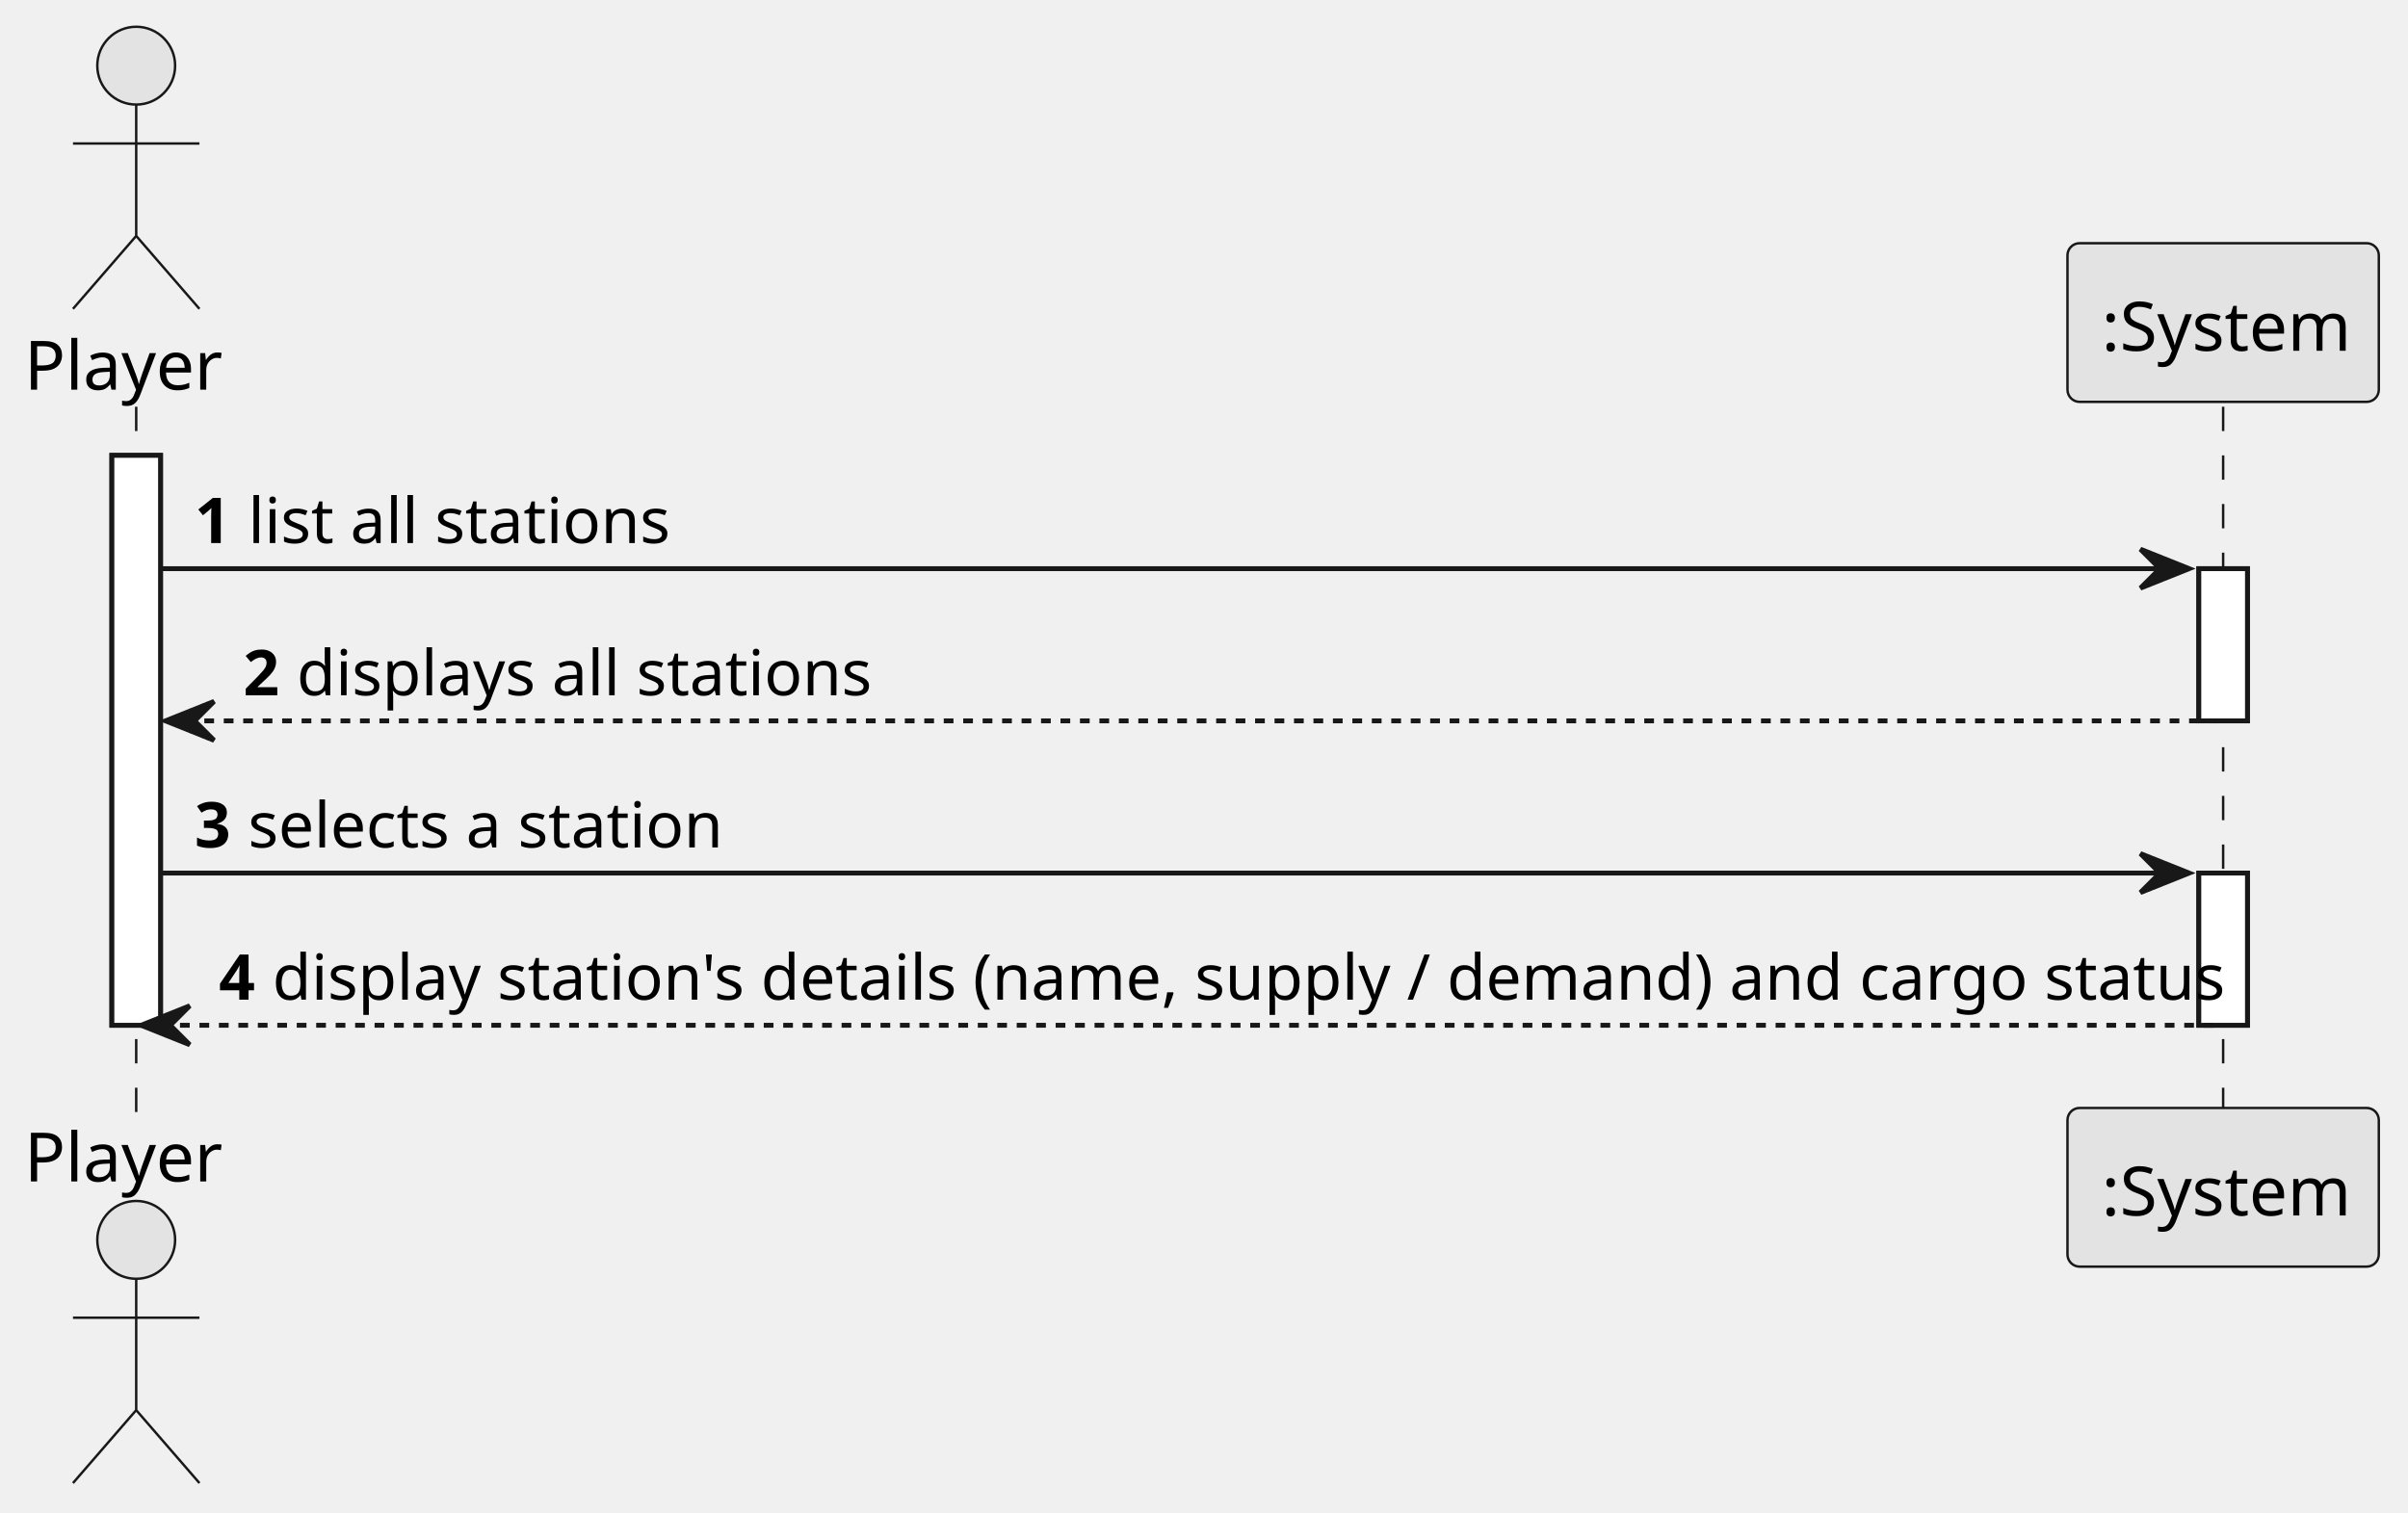
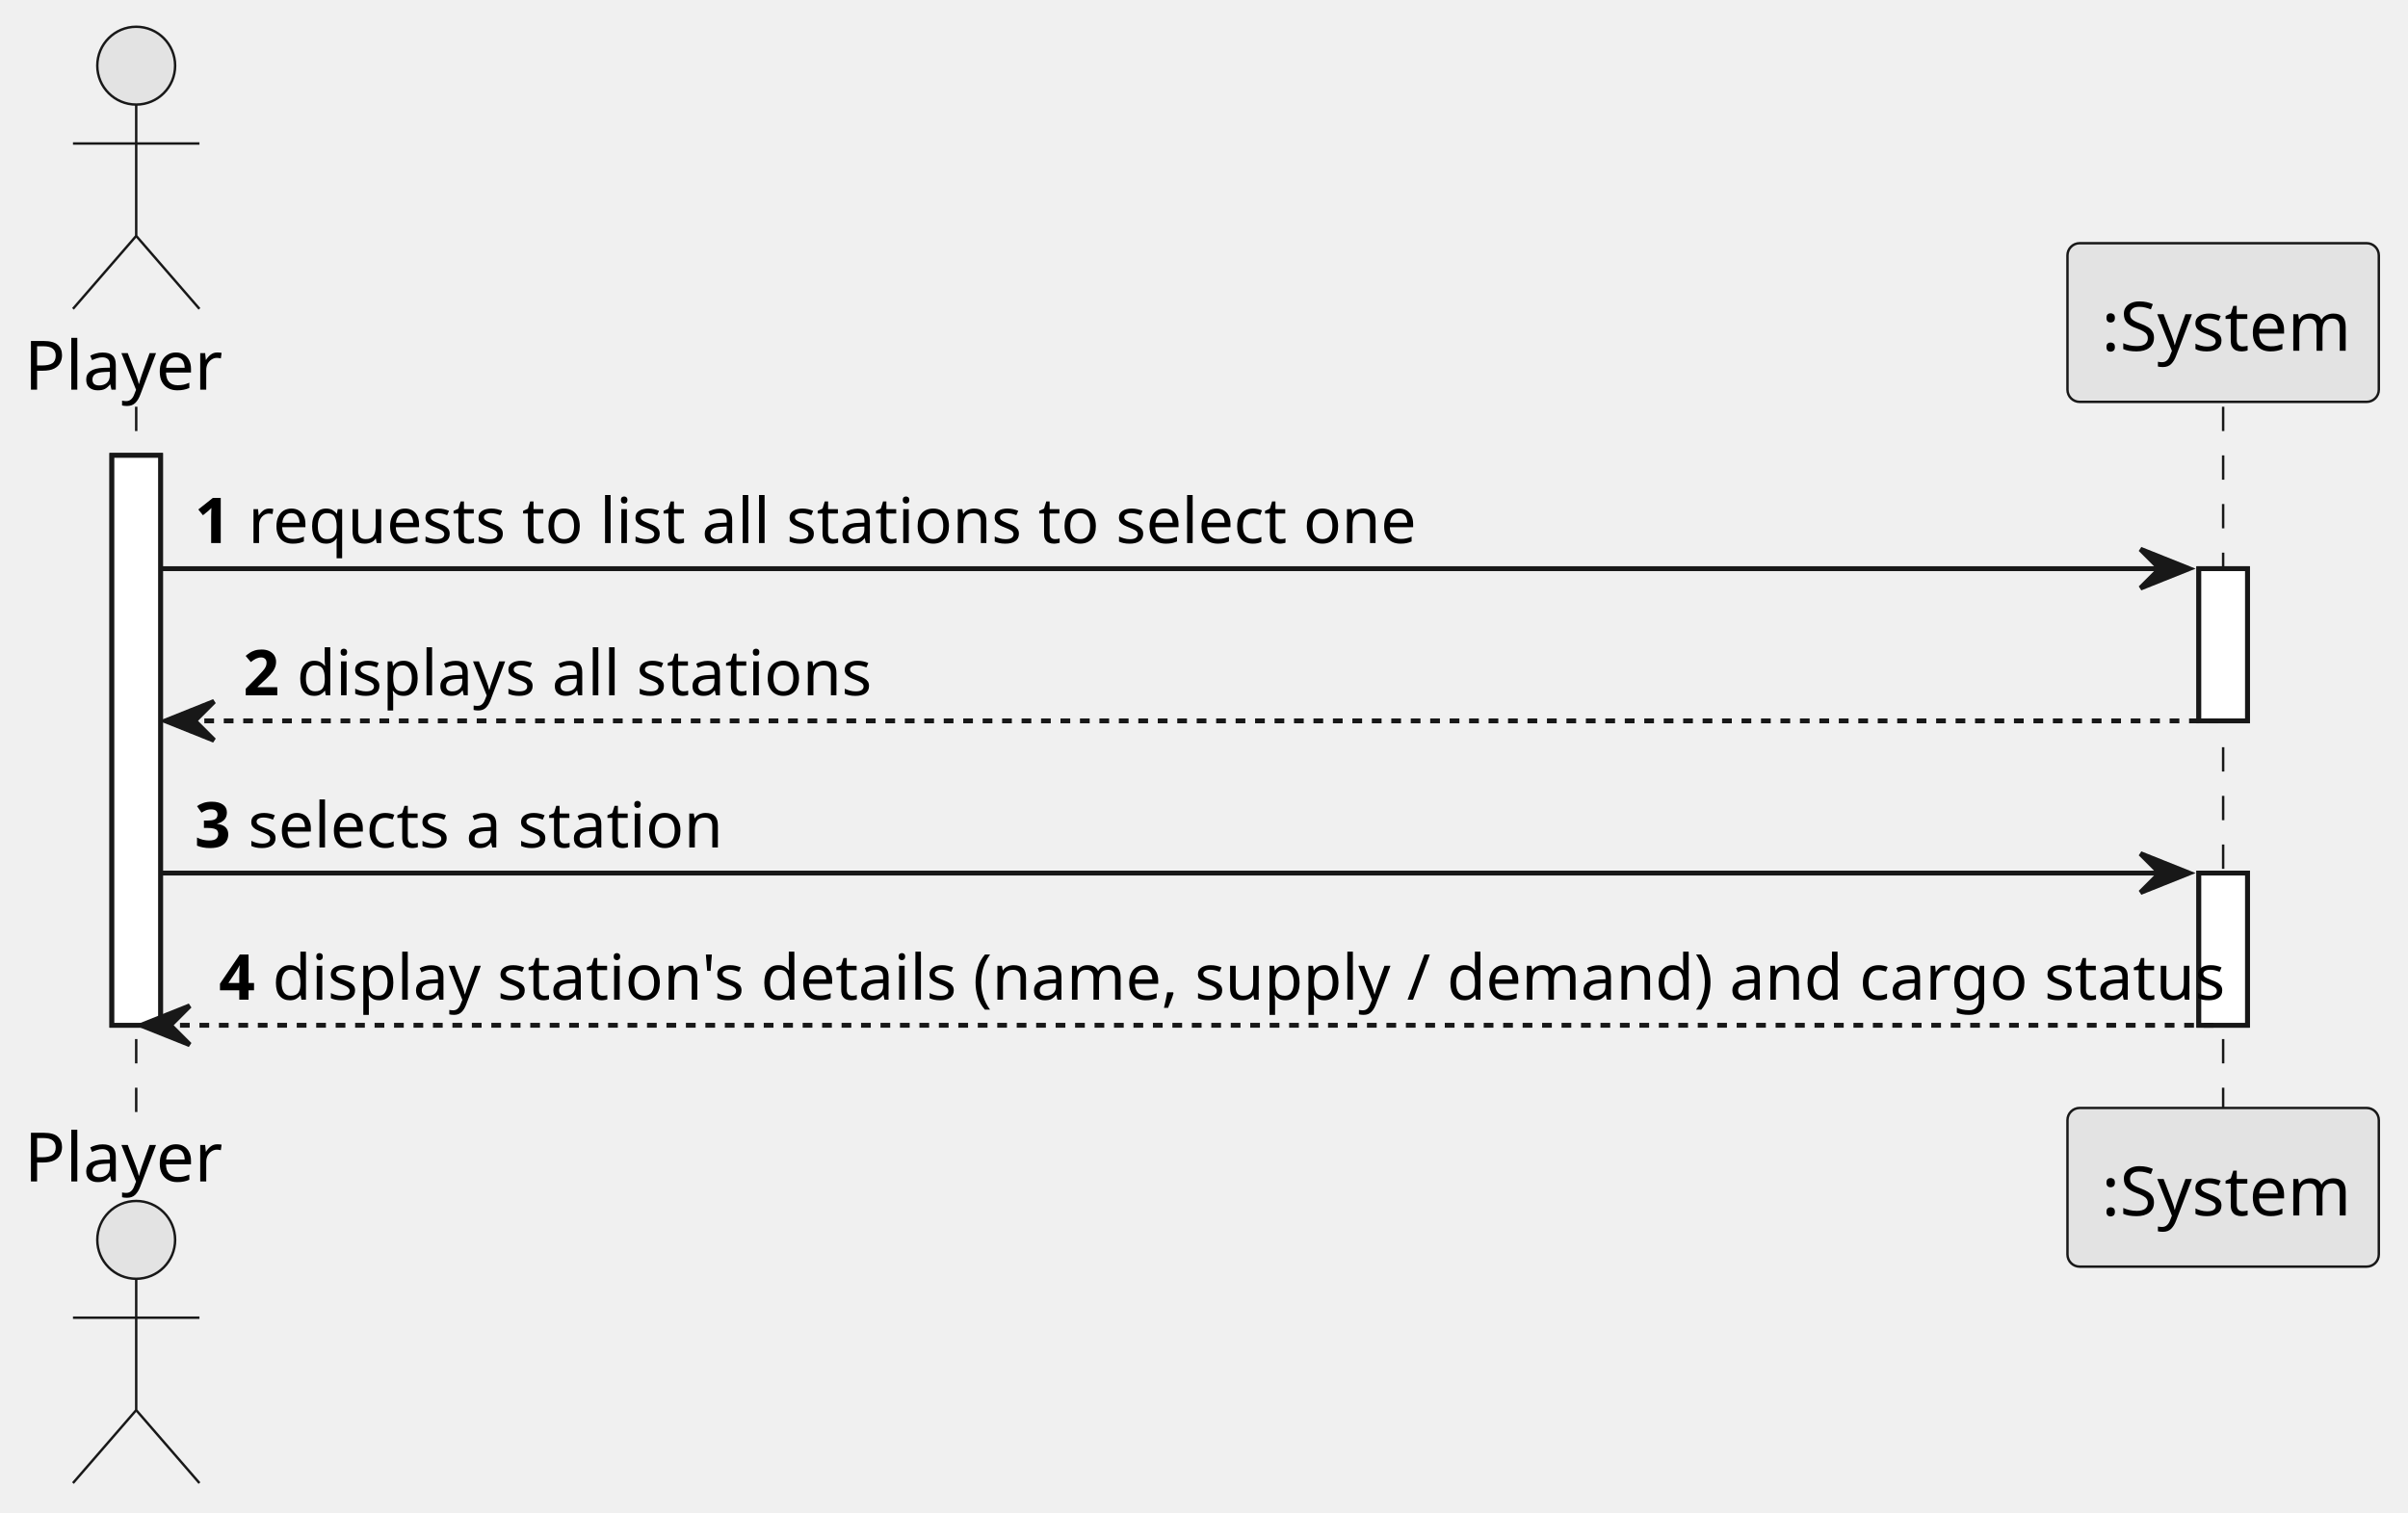
<svg xmlns="http://www.w3.org/2000/svg" contentStyleType="text/css" height="311px" preserveAspectRatio="none" style="width:495px;height:311px;background:#FFFFFF;" version="1.1" viewBox="0 0 495 311" width="495px" zoomAndPan="magnify">
  <defs />
  <g>
    <rect fill="#FFFFFF" height="117.164" style="stroke:#181818;stroke-width:1.0;" width="10" x="23" y="93.621" />
    <rect fill="#FFFFFF" height="31.291" style="stroke:#181818;stroke-width:1.0;" width="10" x="452" y="116.912" />
    <rect fill="#FFFFFF" height="31.291" style="stroke:#181818;stroke-width:1.0;" width="10" x="452" y="179.494" />
    <line style="stroke:#181818;stroke-width:0.5;stroke-dasharray:5.0,5.0;" x1="28" x2="28" y1="83.621" y2="228.785" />
    <line style="stroke:#181818;stroke-width:0.5;stroke-dasharray:5.0,5.0;" x1="457" x2="457" y1="83.621" y2="228.785" />
    <text fill="#000000" font-family="sans-serif" font-size="14" lengthAdjust="spacing" textLength="40" x="5" y="80.107">Player</text>
    <ellipse cx="28" cy="13.5" fill="#E3E3E3" rx="8" ry="8" style="stroke:#181818;stroke-width:0.5;" />
    <path d="M28,21.5 L28,48.5 M15,29.5 L41,29.5 M28,48.5 L15,63.5 M28,48.5 L41,63.5 " fill="none" style="stroke:#181818;stroke-width:0.5;" />
    <text fill="#000000" font-family="sans-serif" font-size="14" lengthAdjust="spacing" textLength="40" x="5" y="242.893">Player</text>
    <ellipse cx="28" cy="254.906" fill="#E3E3E3" rx="8" ry="8" style="stroke:#181818;stroke-width:0.5;" />
    <path d="M28,262.906 L28,289.906 M15,270.906 L41,270.906 M28,289.906 L15,304.906 M28,289.906 L41,304.906 " fill="none" style="stroke:#181818;stroke-width:0.5;" />
    <rect fill="#E3E3E3" height="32.621" rx="2.5" ry="2.5" style="stroke:#181818;stroke-width:0.5;" width="64" x="425" y="50" />
    <text fill="#000000" font-family="sans-serif" font-size="14" lengthAdjust="spacing" textLength="50" x="432" y="72.107">:System</text>
    <rect fill="#E3E3E3" height="32.621" rx="2.5" ry="2.5" style="stroke:#181818;stroke-width:0.5;" width="64" x="425" y="227.785" />
    <text fill="#000000" font-family="sans-serif" font-size="14" lengthAdjust="spacing" textLength="50" x="432" y="249.893">:System</text>
    <rect fill="#FFFFFF" height="117.164" style="stroke:#181818;stroke-width:1.0;" width="10" x="23" y="93.621" />
    <rect fill="#FFFFFF" height="31.291" style="stroke:#181818;stroke-width:1.0;" width="10" x="452" y="116.912" />
    <rect fill="#FFFFFF" height="31.291" style="stroke:#181818;stroke-width:1.0;" width="10" x="452" y="179.494" />
    <polygon fill="#181818" points="440,112.912,450,116.912,440,120.912,444,116.912" style="stroke:#181818;stroke-width:1.0;" />
    <line style="stroke:#181818;stroke-width:1.0;" x1="33" x2="446" y1="116.912" y2="116.912" />
    <text fill="#000000" font-family="sans-serif" font-size="13" font-weight="bold" lengthAdjust="spacing" textLength="7" x="40" y="111.649">1</text>
-     <text fill="#000000" font-family="sans-serif" font-size="13" lengthAdjust="spacing" textLength="84" x="51" y="111.649">list all stations</text>
+     <text fill="#000000" font-family="sans-serif" font-size="13" lengthAdjust="spacing" textLength="232" x="51" y="111.649">requests to list all stations to select one</text>
    <polygon fill="#181818" points="44,144.203,34,148.203,44,152.203,40,148.203" style="stroke:#181818;stroke-width:1.0;" />
    <line style="stroke:#181818;stroke-width:1.0;stroke-dasharray:2.0,2.0;" x1="38" x2="456" y1="148.203" y2="148.203" />
    <text fill="#000000" font-family="sans-serif" font-size="13" font-weight="bold" lengthAdjust="spacing" textLength="7" x="50" y="142.94">2</text>
    <text fill="#000000" font-family="sans-serif" font-size="13" lengthAdjust="spacing" textLength="115" x="61" y="142.94">displays all stations</text>
    <polygon fill="#181818" points="440,175.494,450,179.494,440,183.494,444,179.494" style="stroke:#181818;stroke-width:1.0;" />
    <line style="stroke:#181818;stroke-width:1.0;" x1="33" x2="446" y1="179.494" y2="179.494" />
    <text fill="#000000" font-family="sans-serif" font-size="13" font-weight="bold" lengthAdjust="spacing" textLength="7" x="40" y="174.231">3</text>
    <text fill="#000000" font-family="sans-serif" font-size="13" lengthAdjust="spacing" textLength="96" x="51" y="174.231">selects a station</text>
    <polygon fill="#181818" points="39,206.785,29,210.785,39,214.785,35,210.785" style="stroke:#181818;stroke-width:1.0;" />
    <line style="stroke:#181818;stroke-width:1.0;stroke-dasharray:2.0,2.0;" x1="33" x2="456" y1="210.785" y2="210.785" />
    <text fill="#000000" font-family="sans-serif" font-size="13" font-weight="bold" lengthAdjust="spacing" textLength="7" x="45" y="205.523">4</text>
    <text fill="#000000" font-family="sans-serif" font-size="13" lengthAdjust="spacing" textLength="384" x="56" y="205.523">display station's details (name, supply / demand) and cargo status</text>
  </g>
</svg>
